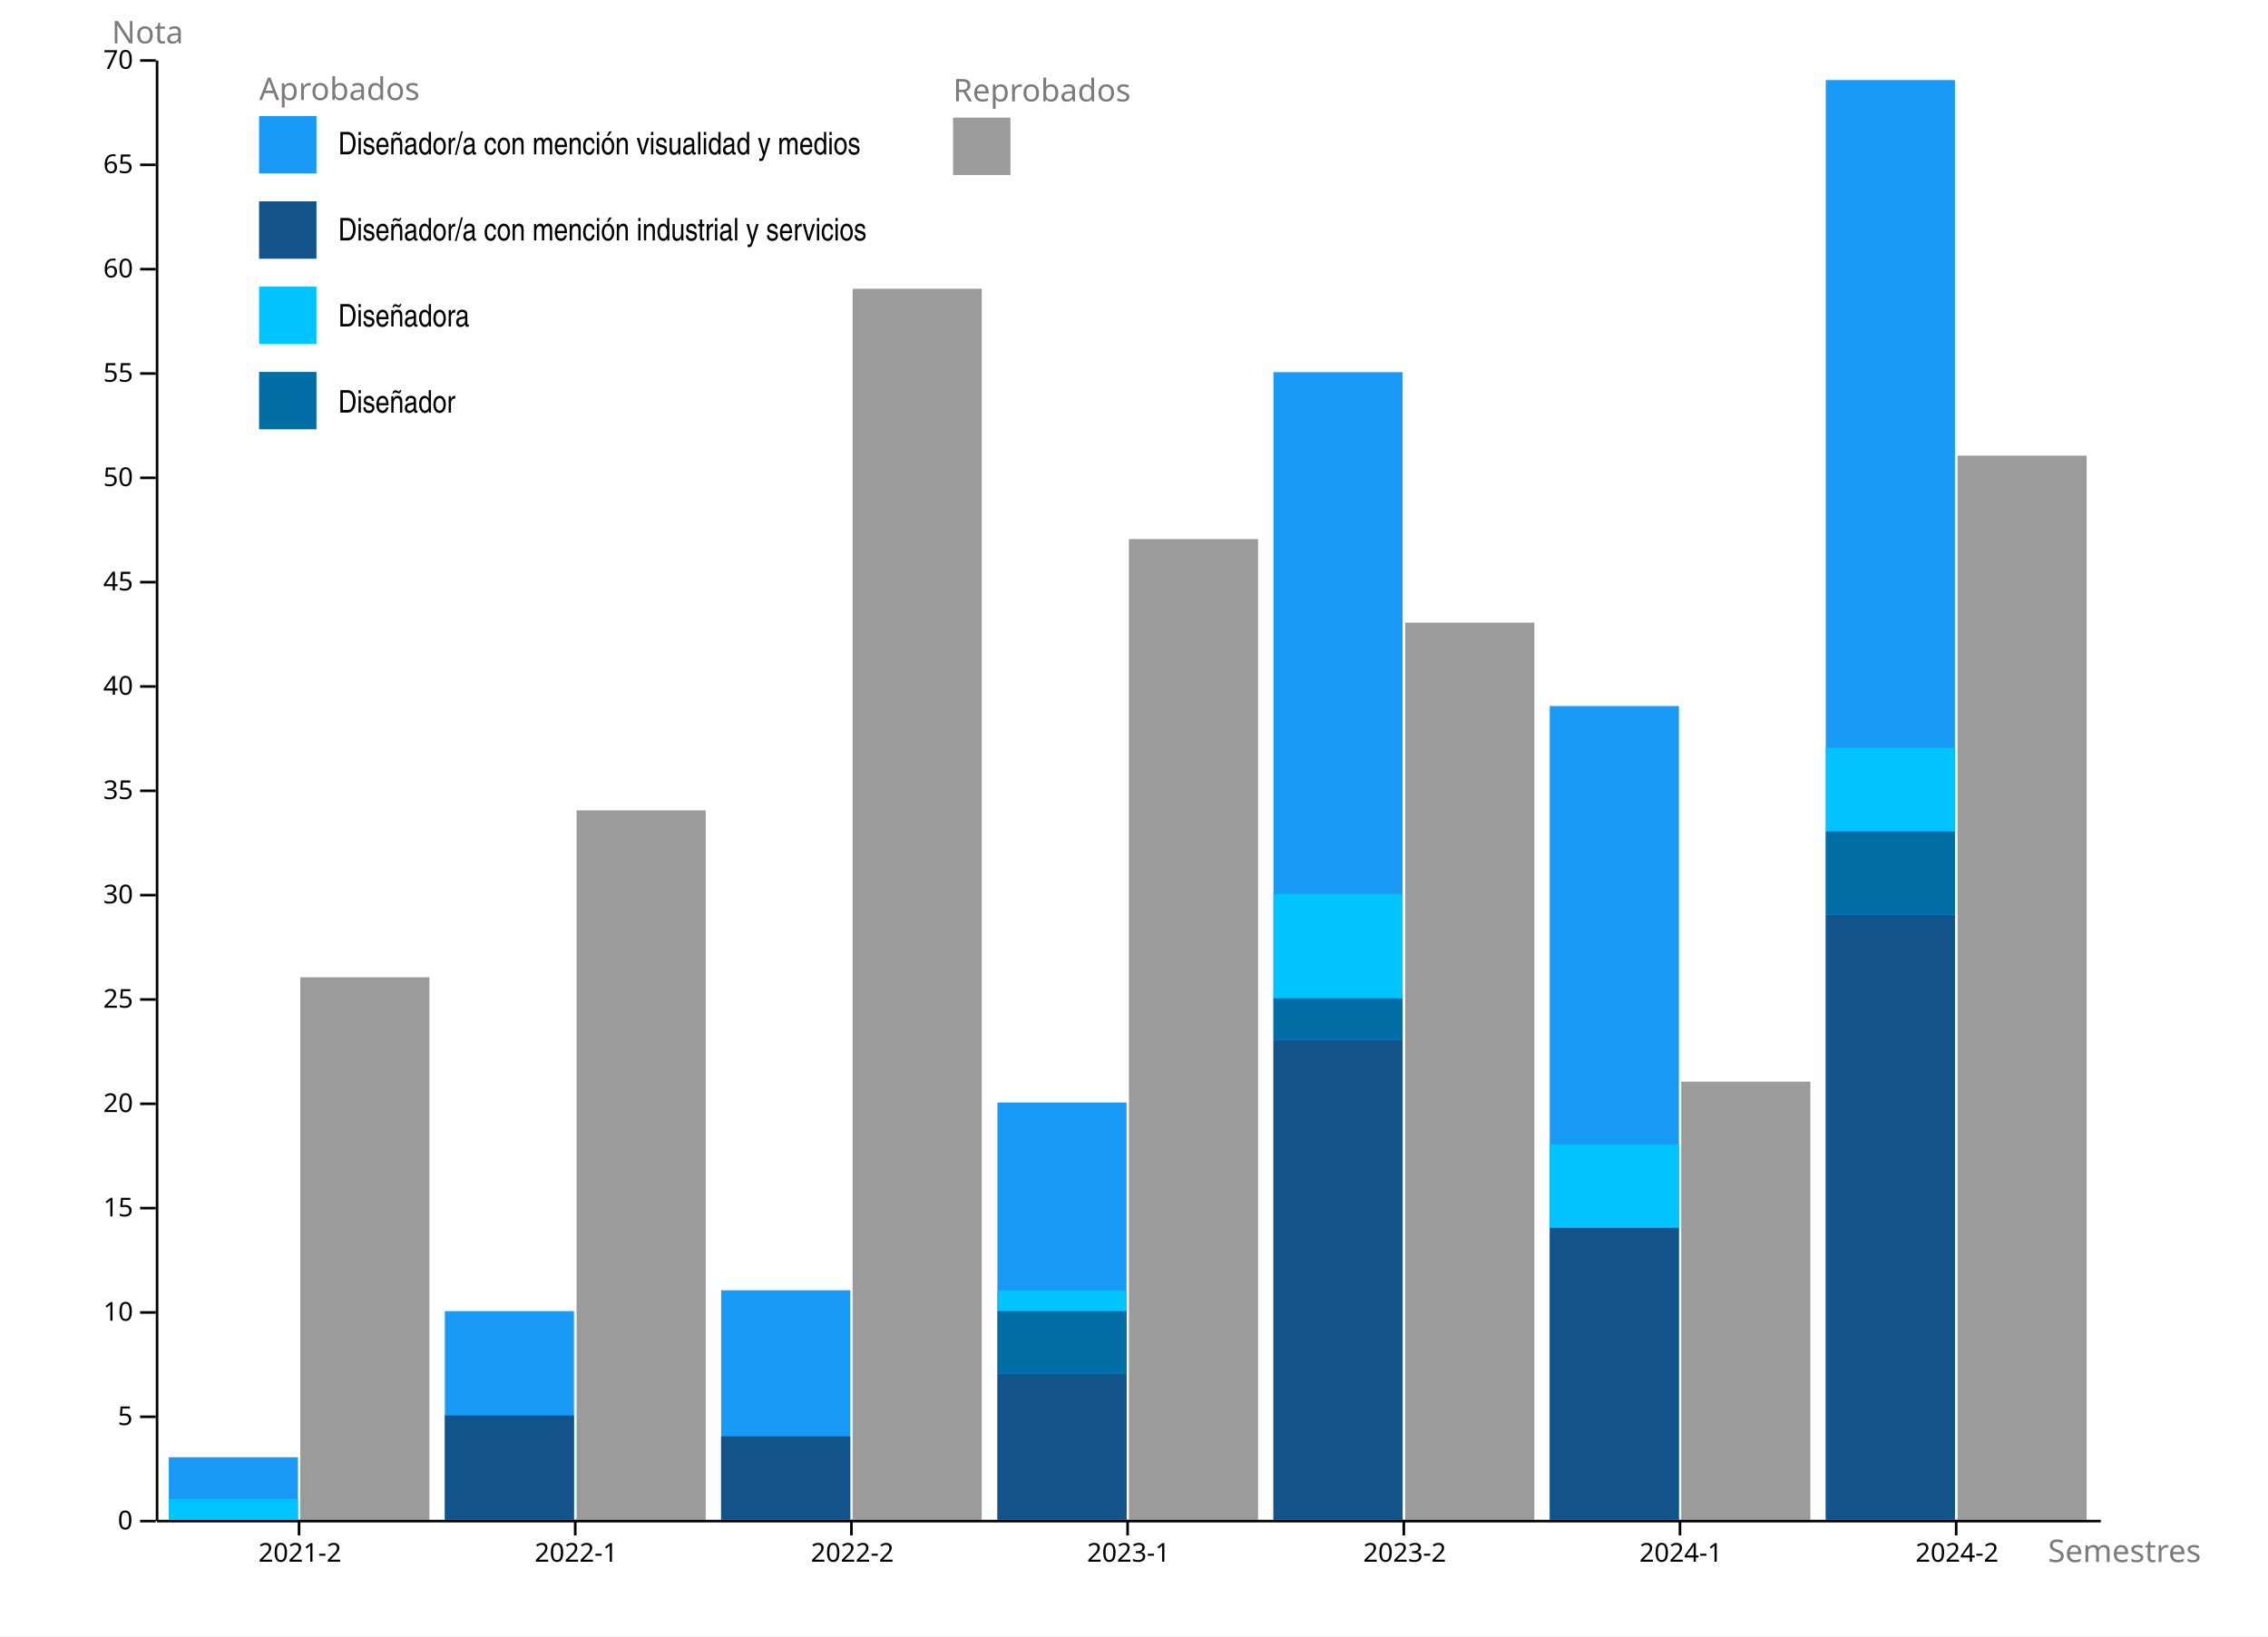
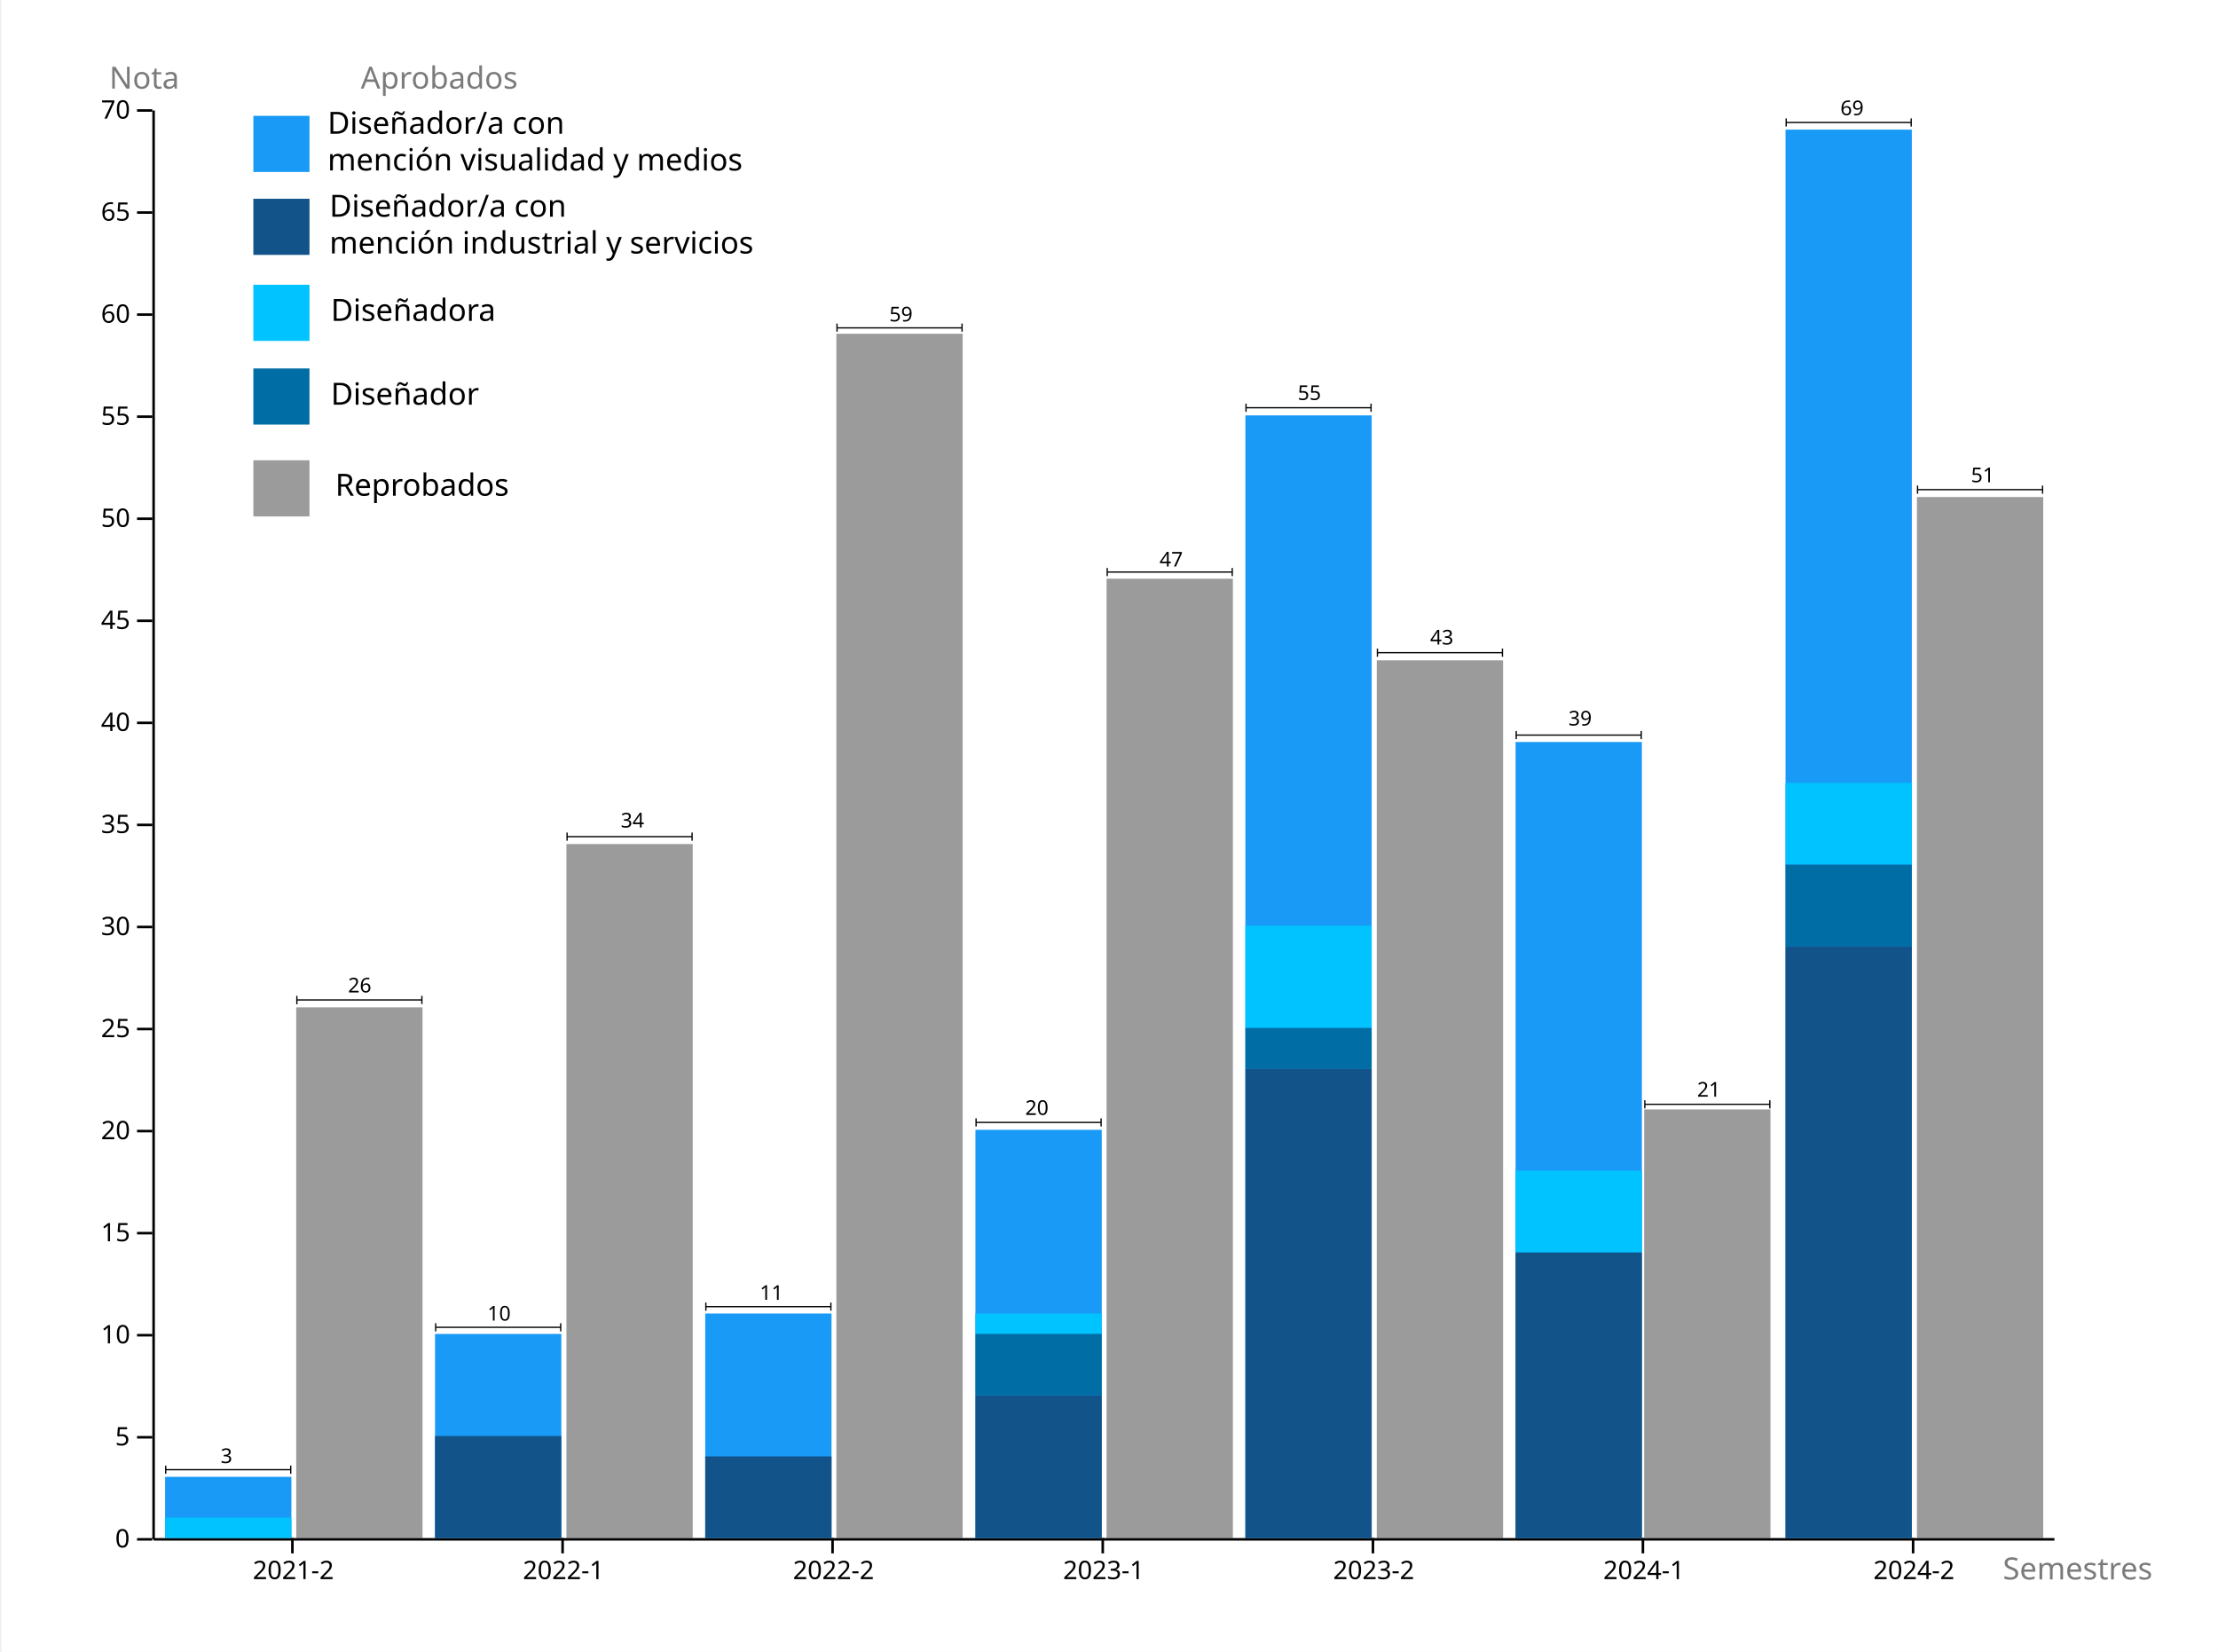
- <svg xmlns="http://www.w3.org/2000/svg" version="1.1" x="0px" y="0px" viewBox="0 0 869.3 627.3" style="enable-background:new 0 0 869.3 627.3;" xml:space="preserve">
+ <svg xmlns="http://www.w3.org/2000/svg" version="1.1" id="Capa_1" x="0px" y="0px" viewBox="0 0 869.3 647.4" style="enable-background:new 0 0 869.3 647.4;" xml:space="preserve">
  <style type="text/css">
	.st0{fill:#FFFFFF;}
	.st1{fill:#189AF6;}
	.st2{fill:#9B9B9B;}
	.st3{fill:none;stroke:#000000;}
	.st4{font-family:'ArialMT';}
	.st5{font-size:10px;}
	.st6{fill:#7B7B7B;}
	.st7{font-family:'Arial-BoldMT';}
	.st8{font-size:12px;}
	.st9{fill:#00C3FF;}
	.st10{fill:#125389;}
	.st11{fill:#006EA5;}
	.st12{enable-background:new    ;}
- 	.st13{font-family:'ArialNarrow';}
+ 	.st13{fill:none;stroke:#000000;stroke-width:0.5;stroke-miterlimit:10;}
+ 	.st14{font-size:8px;}
</style>
-   <g id="Layer_1">
-     <rect id="background" y="-1.1" class="st0" width="869.3" height="628.4" />
-     <rect id="undefined_-_Aprueban" x="64.7" y="558.7" class="st1" width="49.5" height="24" />
-     <rect id="undefined_-_Reprueban" x="115.1" y="374.7" class="st2" width="49.5" height="208" />
-     <rect id="undefined_-_Aprueban_00000111899894031319453600000007121113847019663004_" x="170.5" y="502.7" class="st1" width="49.5" height="80" />
-     <rect id="undefined_-_Reprueban_00000076569561269110875430000008861842296012628926_" x="221" y="310.7" class="st2" width="49.5" height="272" />
-     <rect id="undefined_-_Aprueban_00000065760340272094516830000014267729501152632213_" x="276.4" y="494.7" class="st1" width="49.5" height="88" />
-     <rect id="undefined_-_Reprueban_00000037690781783271513630000001110244192942364597_" x="326.8" y="110.7" class="st2" width="49.5" height="472" />
-     <rect id="undefined_-_Aprueban_00000158009099421339331620000013947027731943146146_" x="382.3" y="422.7" class="st1" width="49.5" height="160" />
-     <rect id="undefined_-_Reprueban_00000061465251432949943800000013913101051907430070_" x="432.7" y="206.7" class="st2" width="49.5" height="376" />
-     <rect id="undefined_-_Aprueban_00000072997050940451533950000013176869402776937102_" x="488.1" y="142.7" class="st1" width="49.5" height="440" />
-     <rect id="undefined_-_Reprueban_00000067234036453798054040000004044410054234800288_" x="538.6" y="238.7" class="st2" width="49.5" height="344" />
-     <rect id="undefined_-_Aprueban_00000106109929813722787250000012753123022189375388_" x="594" y="270.7" class="st1" width="49.5" height="312" />
-     <rect id="undefined_-_Reprueban_00000049918455997260378260000001895917658451530157_" x="644.4" y="414.7" class="st2" width="49.5" height="168" />
-     <rect id="undefined_-_Aprueban_00000080922808296696788290000016960463221201791398_" x="699.8" y="30.7" class="st1" width="49.5" height="552" />
-     <rect id="undefined_-_Reprueban_00000150074748761391409280000017544181070678186663_" x="750.3" y="174.7" class="st2" width="49.5" height="408" />
-     <g id="xAxis" transform="translate(0,560)">
-       <path class="st3" d="M60.2,23.2h745" />
-       <g transform="translate(54.91942,0)">
-         <line class="st3" x1="59.7" y1="22.7" x2="59.7" y2="28.7" />
-         <text transform="matrix(1 0 0 1 44.1391 38.7765)" class="st4 st5">2021-2</text>
-       </g>
-       <g transform="translate(160.7796,0)">
-         <line class="st3" x1="59.7" y1="22.7" x2="59.7" y2="28.7" />
-         <text transform="matrix(1 0 0 1 44.1391 38.7765)" class="st4 st5">2022-1</text>
-       </g>
-       <g transform="translate(266.6398,0)">
-         <line class="st3" x1="59.7" y1="22.7" x2="59.7" y2="28.7" />
-         <text transform="matrix(1 0 0 1 44.139 38.7765)" class="st4 st5">2022-2</text>
-       </g>
-       <g transform="translate(372.5,0)">
-         <line class="st3" x1="59.7" y1="22.7" x2="59.7" y2="28.7" />
-         <text transform="matrix(1 0 0 1 44.1391 38.7765)" class="st4 st5">2023-1</text>
-       </g>
-       <g transform="translate(478.3602,0)">
-         <line class="st3" x1="59.7" y1="22.7" x2="59.7" y2="28.7" />
-         <text transform="matrix(1 0 0 1 44.139 38.7765)" class="st4 st5">2023-2</text>
-       </g>
-       <g transform="translate(584.2204,0)">
-         <line class="st3" x1="59.7" y1="22.7" x2="59.7" y2="28.7" />
-         <text transform="matrix(1 0 0 1 44.1391 38.7765)" class="st4 st5">2024-1</text>
-       </g>
-       <g transform="translate(690.0806,0)">
-         <line class="st3" x1="59.7" y1="22.7" x2="59.7" y2="28.7" />
-         <text transform="matrix(1 0 0 1 44.1391 38.7765)" class="st4 st5">2024-2</text>
-       </g>
-     </g>
-     <g id="yAxis">
-       <path class="st3" d="M60.2,583.2v-560" />
-       <g transform="translate(0,560.5)">
-         <line class="st3" x1="59.7" y1="22.7" x2="53.7" y2="22.7" />
-         <text transform="matrix(1 0 0 1 45.1464 25.8765)" class="st4 st5">0</text>
-       </g>
-       <g transform="translate(0,520.5)">
-         <line class="st3" x1="59.7" y1="22.7" x2="53.7" y2="22.7" />
-         <text transform="matrix(1 0 0 1 45.1464 25.8765)" class="st4 st5">5</text>
-       </g>
-       <g transform="translate(0,480.5)">
-         <line class="st3" x1="59.7" y1="22.7" x2="53.7" y2="22.7" />
-         <text transform="matrix(1 0 0 1 39.5849 25.8765)" class="st4 st5">10</text>
-       </g>
-       <g transform="translate(0,440.5)">
-         <line class="st3" x1="59.7" y1="22.7" x2="53.7" y2="22.7" />
-         <text transform="matrix(1 0 0 1 39.5849 25.8765)" class="st4 st5">15</text>
-       </g>
-       <g transform="translate(0,400.5)">
-         <line class="st3" x1="59.7" y1="22.7" x2="53.7" y2="22.7" />
-         <text transform="matrix(1 0 0 1 39.5849 25.8765)" class="st4 st5">20</text>
-       </g>
-       <g transform="translate(0,360.5)">
-         <line class="st3" x1="59.7" y1="22.7" x2="53.7" y2="22.7" />
-         <text transform="matrix(1 0 0 1 39.5849 25.8765)" class="st4 st5">25</text>
-       </g>
-       <g transform="translate(0,320.5)">
-         <line class="st3" x1="59.7" y1="22.7" x2="53.7" y2="22.7" />
-         <text transform="matrix(1 0 0 1 39.5849 25.8765)" class="st4 st5">30</text>
-       </g>
-       <g transform="translate(0,280.5)">
-         <line class="st3" x1="59.7" y1="22.7" x2="53.7" y2="22.7" />
-         <text transform="matrix(1 0 0 1 39.5849 25.8765)" class="st4 st5">35</text>
-       </g>
-       <g transform="translate(0,240.5)">
-         <line class="st3" x1="59.7" y1="22.7" x2="53.7" y2="22.7" />
-         <text transform="matrix(1 0 0 1 39.5849 25.8765)" class="st4 st5">40</text>
-       </g>
-       <g transform="translate(0,200.5)">
-         <line class="st3" x1="59.7" y1="22.7" x2="53.7" y2="22.7" />
-         <text transform="matrix(1 0 0 1 39.5849 25.8765)" class="st4 st5">45</text>
-       </g>
-       <g transform="translate(0,160.5)">
-         <line class="st3" x1="59.7" y1="22.7" x2="53.7" y2="22.7" />
-         <text transform="matrix(1 0 0 1 39.5849 25.8765)" class="st4 st5">50</text>
-       </g>
-       <g transform="translate(0,120.5)">
-         <line class="st3" x1="59.7" y1="22.7" x2="53.7" y2="22.7" />
-         <text transform="matrix(1 0 0 1 39.5849 25.8765)" class="st4 st5">55</text>
-       </g>
-       <g transform="translate(0,80.5)">
-         <line class="st3" x1="59.7" y1="22.7" x2="53.7" y2="22.7" />
-         <text transform="matrix(1 0 0 1 39.5849 25.8765)" class="st4 st5">60</text>
-       </g>
-       <g transform="translate(0,40.5)">
-         <line class="st3" x1="59.7" y1="22.7" x2="53.7" y2="22.7" />
-         <text transform="matrix(1 0 0 1 39.5849 25.8765)" class="st4 st5">65</text>
-       </g>
-       <g transform="translate(0,0.5)">
-         <line class="st3" x1="59.7" y1="22.7" x2="53.7" y2="22.7" />
-         <text transform="matrix(1 0 0 1 39.5849 25.8765)" class="st4 st5">70</text>
-       </g>
-     </g>
-     <text transform="matrix(1 0 0 1 784.9689 598.8971)" class="st6 st7 st8">Semestres</text>
-     <text transform="matrix(1 0 0 1 42.8329 16.6213)" class="st6 st7 st8">Nota</text>
-     <rect id="undefined_-_Aprueban_00000091735151761129966660000002272623898458215051_" x="64.7" y="574.7" class="st9" width="49.5" height="8" />
-     <rect id="undefined_-_Aprueban_00000114034852873694150820000008728930767495696513_" x="170.5" y="542.7" class="st10" width="49.5" height="40" />
-     <rect id="undefined_-_Aprueban_00000110470232653040809820000010260964776762129336_" x="276.4" y="550.7" class="st10" width="49.5" height="32" />
-     <rect id="undefined_-_Aprueban_00000041284137058154201280000004537529225817308054_" x="382.3" y="526.7" class="st10" width="49.5" height="56" />
-     <rect id="undefined_-_Aprueban_00000074436299927903409720000001225756831441772956_" x="382.3" y="494.7" class="st9" width="49.5" height="8" />
-     <rect id="undefined_-_Aprueban_00000099627163918946582190000006483620450994451116_" x="382.3" y="502.7" class="st11" width="49.5" height="24" />
-     <rect id="undefined_-_Aprueban_00000052106302869473023320000017770024510761634481_" x="488.1" y="398.7" class="st10" width="49.5" height="184" />
-     <rect id="undefined_-_Aprueban_00000096047984042194239990000010435455884425925029_" x="488.1" y="382.7" class="st11" width="49.5" height="16" />
-     <rect id="undefined_-_Aprueban_00000170977251085404612270000013372667628143188102_" x="488.1" y="342.7" class="st9" width="49.5" height="40" />
-     <rect id="undefined_-_Aprueban_00000044177416332049459760000013391453966760263327_" x="594" y="470.7" class="st10" width="49.5" height="112" />
-     <rect id="undefined_-_Aprueban_00000115514514095308366970000010262418787190785192_" x="594" y="438.7" class="st9" width="49.5" height="32" />
-     <rect id="undefined_-_Aprueban_00000150813578744090875570000000286964356727035791_" x="699.8" y="350.7" class="st10" width="49.5" height="232" />
-     <rect id="undefined_-_Aprueban_00000032644435304986593540000005793193977095350665_" x="699.8" y="318.7" class="st11" width="49.5" height="32" />
-     <rect id="undefined_-_Aprueban_00000150076046708812109850000009342210897161776261_" x="699.8" y="286.7" class="st9" width="49.5" height="32" />
-     <rect x="99.3" y="44.5" class="st1" width="22" height="22" />
-     <rect x="99.3" y="77.2" class="st10" width="22" height="22" />
-     <rect x="99.3" y="109.9" class="st9" width="22" height="22" />
-     <rect x="99.3" y="142.6" class="st11" width="22" height="22" />
-     <text transform="matrix(1 0 0 1 99.3476 38.3519)" class="st6 st7 st8">Aprobados</text>
-     <text transform="matrix(1 0 0 1 365.304 38.865)" class="st6 st7 st8">Reprobados</text>
-     <rect x="365.3" y="45.1" class="st2" width="22" height="22" />
-     <text transform="matrix(1 0 0 1 129.6645 59.187)" class="st12">
-       <tspan x="0" y="0" class="st13 st8">Diseñador/a con mención visualidad y medios</tspan>
-       <tspan x="0" y="33" class="st13 st8">Diseñador/a con mención industrial y servicios</tspan>
-       <tspan x="0" y="66" class="st13 st8">Diseñadora</tspan>
-       <tspan x="0" y="99" class="st13 st8">Diseñador</tspan>
+   <rect id="background" x="0.6" class="st0" width="869.3" height="647.4" />
+   <rect id="undefined_-_Aprueban" x="64.7" y="578.8" class="st1" width="49.5" height="24" />
+   <rect id="undefined_-_Reprueban" x="116.1" y="394.8" class="st2" width="49.5" height="208" />
+   <rect id="undefined_-_Aprueban_00000111899894031319453600000007121113847019663004_" x="170.5" y="522.8" class="st1" width="49.5" height="80" />
+   <rect id="undefined_-_Reprueban_00000076569561269110875430000008861842296012628926_" x="222" y="330.8" class="st2" width="49.5" height="272" />
+   <rect id="undefined_-_Aprueban_00000065760340272094516830000014267729501152632213_" x="276.4" y="514.8" class="st1" width="49.5" height="88" />
+   <rect id="undefined_-_Reprueban_00000037690781783271513630000001110244192942364597_" x="327.8" y="130.8" class="st2" width="49.5" height="472" />
+   <rect id="undefined_-_Aprueban_00000158009099421339331620000013947027731943146146_" x="382.3" y="442.8" class="st1" width="49.5" height="160" />
+   <rect id="undefined_-_Reprueban_00000061465251432949943800000013913101051907430070_" x="433.7" y="226.8" class="st2" width="49.5" height="376" />
+   <rect id="undefined_-_Aprueban_00000072997050940451533950000013176869402776937102_" x="488.1" y="162.8" class="st1" width="49.5" height="440" />
+   <rect id="undefined_-_Reprueban_00000067234036453798054040000004044410054234800288_" x="539.6" y="258.8" class="st2" width="49.5" height="344" />
+   <rect id="undefined_-_Aprueban_00000106109929813722787250000012753123022189375388_" x="594" y="290.8" class="st1" width="49.5" height="312" />
+   <rect id="undefined_-_Reprueban_00000049918455997260378260000001895917658451530157_" x="644.4" y="434.8" class="st2" width="49.5" height="168" />
+   <rect id="undefined_-_Aprueban_00000080922808296696788290000016960463221201791398_" x="699.8" y="50.8" class="st1" width="49.5" height="552" />
+   <rect id="undefined_-_Reprueban_00000150074748761391409280000017544181070678186663_" x="751.3" y="194.8" class="st2" width="49.5" height="408" />
+   <path class="st3" d="M60.2,603.3h745" />
+   <line class="st3" x1="114.6" y1="602.8" x2="114.6" y2="608.8" />
+   <text transform="matrix(1 0 0 1 99.0585 618.8867)" class="st4 st5">2021-2</text>
+   <line class="st3" x1="220.5" y1="602.8" x2="220.5" y2="608.8" />
+   <text transform="matrix(1 0 0 1 204.9187 618.8867)" class="st4 st5">2022-1</text>
+   <line class="st3" x1="326.3" y1="602.8" x2="326.3" y2="608.8" />
+   <text transform="matrix(1 0 0 1 310.7788 618.8867)" class="st4 st5">2022-2</text>
+   <line class="st3" x1="432.2" y1="602.8" x2="432.2" y2="608.8" />
+   <text transform="matrix(1 0 0 1 416.6391 618.8867)" class="st4 st5">2023-1</text>
+   <line class="st3" x1="538.1" y1="602.8" x2="538.1" y2="608.8" />
+   <text transform="matrix(1 0 0 1 522.4992 618.8867)" class="st4 st5">2023-2</text>
+   <line class="st3" x1="643.9" y1="602.8" x2="643.9" y2="608.8" />
+   <text transform="matrix(1 0 0 1 628.3595 618.8867)" class="st4 st5">2024-1</text>
+   <line class="st3" x1="749.8" y1="602.8" x2="749.8" y2="608.8" />
+   <text transform="matrix(1 0 0 1 734.2197 618.8867)" class="st4 st5">2024-2</text>
+   <path class="st3" d="M60.2,603.3v-560" />
+   <line class="st3" x1="59.7" y1="603.3" x2="53.7" y2="603.3" />
+   <text transform="matrix(1 0 0 1 45.1464 606.4867)" class="st4 st5">0</text>
+   <g transform="translate(0,520.5)">
+     <line class="st3" x1="59.7" y1="42.8" x2="53.7" y2="42.8" />
+     <text transform="matrix(1 0 0 1 45.1464 45.9867)" class="st4 st5">5</text>
+   </g>
+   <g transform="translate(0,480.5)">
+     <line class="st3" x1="59.7" y1="42.8" x2="53.7" y2="42.8" />
+     <text transform="matrix(1 0 0 1 39.5849 45.9867)" class="st4 st5">10</text>
+   </g>
+   <g transform="translate(0,440.5)">
+     <line class="st3" x1="59.7" y1="42.8" x2="53.7" y2="42.8" />
+     <text transform="matrix(1 0 0 1 39.5849 45.9867)" class="st4 st5">15</text>
+   </g>
+   <g transform="translate(0,400.5)">
+     <line class="st3" x1="59.7" y1="42.8" x2="53.7" y2="42.8" />
+     <text transform="matrix(1 0 0 1 39.5849 45.9867)" class="st4 st5">20</text>
+   </g>
+   <g transform="translate(0,360.5)">
+     <line class="st3" x1="59.7" y1="42.8" x2="53.7" y2="42.8" />
+     <text transform="matrix(1 0 0 1 39.5849 45.9867)" class="st4 st5">25</text>
+   </g>
+   <g transform="translate(0,320.5)">
+     <line class="st3" x1="59.7" y1="42.8" x2="53.7" y2="42.8" />
+     <text transform="matrix(1 0 0 1 39.5849 45.9867)" class="st4 st5">30</text>
+   </g>
+   <g transform="translate(0,280.5)">
+     <line class="st3" x1="59.7" y1="42.8" x2="53.7" y2="42.8" />
+     <text transform="matrix(1 0 0 1 39.5849 45.9867)" class="st4 st5">35</text>
+   </g>
+   <g transform="translate(0,240.5)">
+     <line class="st3" x1="59.7" y1="42.8" x2="53.7" y2="42.8" />
+     <text transform="matrix(1 0 0 1 39.5849 45.9867)" class="st4 st5">40</text>
+   </g>
+   <g transform="translate(0,200.5)">
+     <line class="st3" x1="59.7" y1="42.8" x2="53.7" y2="42.8" />
+     <text transform="matrix(1 0 0 1 39.5849 45.9867)" class="st4 st5">45</text>
+   </g>
+   <g transform="translate(0,160.5)">
+     <line class="st3" x1="59.7" y1="42.8" x2="53.7" y2="42.8" />
+     <text transform="matrix(1 0 0 1 39.5849 45.9867)" class="st4 st5">50</text>
+   </g>
+   <g transform="translate(0,120.5)">
+     <line class="st3" x1="59.7" y1="42.8" x2="53.7" y2="42.8" />
+     <text transform="matrix(1 0 0 1 39.5849 45.9867)" class="st4 st5">55</text>
+   </g>
+   <g transform="translate(0,80.5)">
+     <line class="st3" x1="59.7" y1="42.8" x2="53.7" y2="42.8" />
+     <text transform="matrix(1 0 0 1 39.5849 45.9867)" class="st4 st5">60</text>
+   </g>
+   <g transform="translate(0,40.5)">
+     <line class="st3" x1="59.7" y1="42.8" x2="53.7" y2="42.8" />
+     <text transform="matrix(1 0 0 1 39.5849 45.9867)" class="st4 st5">65</text>
+   </g>
+   <g transform="translate(0,0.5)">
+     <line class="st3" x1="59.7" y1="42.8" x2="53.7" y2="42.8" />
+     <text transform="matrix(1 0 0 1 39.5849 45.9867)" class="st4 st5">70</text>
+   </g>
+   <text transform="matrix(1 0 0 1 784.9689 619.0073)" class="st6 st7 st8">Semestres</text>
+   <text transform="matrix(1 0 0 1 42.8329 34.7314)" class="st6 st7 st8">Nota</text>
+   <rect id="undefined_-_Aprueban_00000091735151761129966660000002272623898458215051_" x="64.7" y="594.8" class="st9" width="49.5" height="8" />
+   <rect id="undefined_-_Aprueban_00000114034852873694150820000008728930767495696513_" x="170.5" y="562.8" class="st10" width="49.5" height="40" />
+   <rect id="undefined_-_Aprueban_00000110470232653040809820000010260964776762129336_" x="276.4" y="570.8" class="st10" width="49.5" height="32" />
+   <rect id="undefined_-_Aprueban_00000041284137058154201280000004537529225817308054_" x="382.3" y="546.8" class="st10" width="49.5" height="56" />
+   <rect id="undefined_-_Aprueban_00000074436299927903409720000001225756831441772956_" x="382.3" y="514.8" class="st9" width="49.5" height="8" />
+   <rect id="undefined_-_Aprueban_00000099627163918946582190000006483620450994451116_" x="382.3" y="522.8" class="st11" width="49.5" height="24" />
+   <rect id="undefined_-_Aprueban_00000052106302869473023320000017770024510761634481_" x="488.1" y="418.8" class="st10" width="49.5" height="184" />
+   <rect id="undefined_-_Aprueban_00000096047984042194239990000010435455884425925029_" x="488.1" y="402.8" class="st11" width="49.5" height="16" />
+   <rect id="undefined_-_Aprueban_00000170977251085404612270000013372667628143188102_" x="488.1" y="362.8" class="st9" width="49.5" height="40" />
+   <rect id="undefined_-_Aprueban_00000044177416332049459760000013391453966760263327_" x="594" y="490.8" class="st10" width="49.5" height="112" />
+   <rect id="undefined_-_Aprueban_00000115514514095308366970000010262418787190785192_" x="594" y="458.8" class="st9" width="49.5" height="32" />
+   <rect id="undefined_-_Aprueban_00000150813578744090875570000000286964356727035791_" x="699.8" y="370.8" class="st10" width="49.5" height="232" />
+   <rect id="undefined_-_Aprueban_00000032644435304986593540000005793193977095350665_" x="699.8" y="338.8" class="st11" width="49.5" height="32" />
+   <rect id="undefined_-_Aprueban_00000150076046708812109850000009342210897161776261_" x="699.8" y="306.8" class="st9" width="49.5" height="32" />
+   <g>
+     <text transform="matrix(1 0 0 1 141.4113 34.7316)" class="st6 st7 st8">Aprobados</text>
+   </g>
+   <g>
+     <text transform="matrix(1 0 0 1 131.4006 194.2765)" class="st4 st8">Reprobados</text>
+   </g>
+   <rect x="99.3" y="180.4" class="st2" width="22" height="22" />
+   <g>
+     <rect x="99.3" y="45.4" class="st1" width="22" height="22" />
+     <text transform="matrix(1 0 0 1 128.3788 52.4183)" class="st12">
+       <tspan x="0" y="0" class="st4 st8">Diseñador/a con </tspan>
+       <tspan x="0" y="14.4" class="st4 st8">mención visualidad y medios</tspan>
    </text>
+   </g>
+   <g>
+     <rect x="99.3" y="77.9" class="st10" width="22" height="22" />
+     <text transform="matrix(1 0 0 1 129.1229 84.9357)" class="st12">
+       <tspan x="0" y="0" class="st4 st8">Diseñador/a con </tspan>
+       <tspan x="0" y="14.4" class="st4 st8">mención industrial y servicios</tspan>
+     </text>
+   </g>
+   <g>
+     <rect x="99.3" y="111.6" class="st9" width="22" height="22" />
+     <text transform="matrix(1 0 0 1 129.6645 125.7539)" class="st4 st8">Diseñadora</text>
+   </g>
+   <g>
+     <rect x="99.3" y="144.4" class="st11" width="22" height="22" />
+     <text transform="matrix(1 0 0 1 129.6645 158.6039)" class="st4 st8">Diseñador</text>
  </g>
  <g id="Layer_2">
</g>
+   <g>
+     <g>
+       <line class="st13" x1="64.9" y1="576" x2="113.9" y2="576" />
+       <g>
+         <rect x="64.7" y="574.4" width="0.5" height="3.2" />
+       </g>
+       <g>
+         <rect x="113.7" y="574.4" width="0.5" height="3.2" />
+       </g>
+     </g>
+   </g>
+   <g>
+     <g>
+       <line class="st13" x1="116.3" y1="391.9" x2="165.4" y2="391.9" />
+       <g>
+         <rect x="116.1" y="390.3" width="0.5" height="3.3" />
+       </g>
+       <g>
+         <rect x="165.1" y="390.3" width="0.5" height="3.2" />
+       </g>
+     </g>
+   </g>
+   <g>
+     <g>
+       <line class="st13" x1="170.8" y1="520.2" x2="219.8" y2="520.2" />
+       <g>
+         <rect x="170.5" y="518.6" width="0.5" height="3.2" />
+       </g>
+       <g>
+         <rect x="219.5" y="518.6" width="0.5" height="3.2" />
+       </g>
+     </g>
+   </g>
+   <g>
+     <g>
+       <line class="st13" x1="222.2" y1="327.9" x2="271.2" y2="327.9" />
+       <g>
+         <rect x="222" y="326.3" width="0.5" height="3.2" />
+       </g>
+       <g>
+         <rect x="271" y="326.3" width="0.5" height="3.2" />
+       </g>
+     </g>
+   </g>
+   <g>
+     <g>
+       <line class="st13" x1="276.6" y1="512.1" x2="325.6" y2="512.1" />
+       <g>
+         <rect x="276.4" y="510.5" width="0.5" height="3.2" />
+       </g>
+       <g>
+         <rect x="325.4" y="510.5" width="0.5" height="3.2" />
+       </g>
+     </g>
+   </g>
+   <g>
+     <g>
+       <line class="st13" x1="382.5" y1="439.9" x2="431.5" y2="439.9" />
+       <g>
+         <rect x="382.3" y="438.3" width="0.5" height="3.2" />
+       </g>
+       <g>
+         <rect x="431.3" y="438.3" width="0.5" height="3.2" />
+       </g>
+     </g>
+   </g>
+   <g>
+     <g>
+       <line class="st13" x1="328" y1="128.5" x2="377" y2="128.5" />
+       <g>
+         <rect x="327.8" y="126.8" width="0.5" height="3.2" />
+       </g>
+       <g>
+         <rect x="376.8" y="126.8" width="0.5" height="3.2" />
+       </g>
+     </g>
+   </g>
+   <g>
+     <g>
+       <line class="st13" x1="434" y1="224.2" x2="483" y2="224.2" />
+       <g>
+         <rect x="433.7" y="222.6" width="0.5" height="3.2" />
+       </g>
+       <g>
+         <rect x="482.7" y="222.6" width="0.5" height="3.2" />
+       </g>
+     </g>
+   </g>
+   <g>
+     <g>
+       <line class="st13" x1="488.3" y1="159.8" x2="537.3" y2="159.8" />
+       <g>
+         <rect x="488.1" y="158.2" width="0.5" height="3.2" />
+       </g>
+       <g>
+         <rect x="537.1" y="158.2" width="0.5" height="3.2" />
+       </g>
+     </g>
+   </g>
+   <g>
+     <g>
+       <line class="st13" x1="539.8" y1="255.8" x2="588.8" y2="255.8" />
+       <g>
+         <rect x="539.6" y="254.2" width="0.5" height="3.2" />
+       </g>
+       <g>
+         <rect x="588.6" y="254.2" width="0.5" height="3.2" />
+       </g>
+     </g>
+   </g>
+   <g>
+     <g>
+       <line class="st13" x1="594.2" y1="288.1" x2="643.2" y2="288.1" />
+       <g>
+         <rect x="594" y="286.5" width="0.5" height="3.2" />
+       </g>
+       <g>
+         <rect x="643" y="286.5" width="0.5" height="3.2" />
+       </g>
+     </g>
+   </g>
+   <g>
+     <g>
+       <line class="st13" x1="644.7" y1="432.8" x2="693.7" y2="432.8" />
+       <g>
+         <rect x="644.4" y="431.2" width="0.5" height="3.2" />
+       </g>
+       <g>
+         <rect x="693.4" y="431.2" width="0.5" height="3.2" />
+       </g>
+     </g>
+   </g>
+   <g>
+     <g>
+       <line class="st13" x1="751.5" y1="191.9" x2="800.5" y2="191.9" />
+       <g>
+         <rect x="751.3" y="190.3" width="0.5" height="3.2" />
+       </g>
+       <g>
+         <rect x="800.3" y="190.3" width="0.5" height="3.2" />
+       </g>
+     </g>
+   </g>
+   <g>
+     <g>
+       <line class="st13" x1="700" y1="48" x2="749" y2="48" />
+       <g>
+         <rect x="699.8" y="46.4" width="0.5" height="3.2" />
+       </g>
+       <g>
+         <rect x="748.8" y="46.4" width="0.5" height="3.2" />
+       </g>
+     </g>
+   </g>
+   <text transform="matrix(1 0 0 1 86.486 573.4147)" class="st4 st14">3</text>
+   <text transform="matrix(1 0 0 1 191.0175 517.5726)" class="st4 st14">10</text>
+   <text transform="matrix(1 0 0 1 297.7722 509.4402)" class="st4 st14">11</text>
+   <text transform="matrix(1 0 0 1 401.809 436.9576)" class="st4 st14">20</text>
+   <text transform="matrix(1 0 0 1 508.609 156.7607)" class="st4 st14">55</text>
+   <text transform="matrix(1 0 0 1 614.7385 284.3364)" class="st4 st14">39</text>
+   <text transform="matrix(1 0 0 1 721.2945 45.1541)" class="st4 st14">69</text>
+   <text transform="matrix(1 0 0 1 136.4006 388.9532)" class="st4 st14">26</text>
+   <text transform="matrix(1 0 0 1 243.3064 324.3102)" class="st4 st14">34</text>
+   <text transform="matrix(1 0 0 1 348.55 125.9611)" class="st4 st14">59</text>
+   <text transform="matrix(1 0 0 1 454.4502 222.0358)" class="st4 st14">47</text>
+   <text transform="matrix(1 0 0 1 560.4999 252.6067)" class="st4 st14">43</text>
+   <text transform="matrix(1 0 0 1 665.1501 429.81)" class="st4 st14">21</text>
+   <text transform="matrix(1 0 0 1 772.5143 188.9935)" class="st4 st14">51</text>
</svg>
